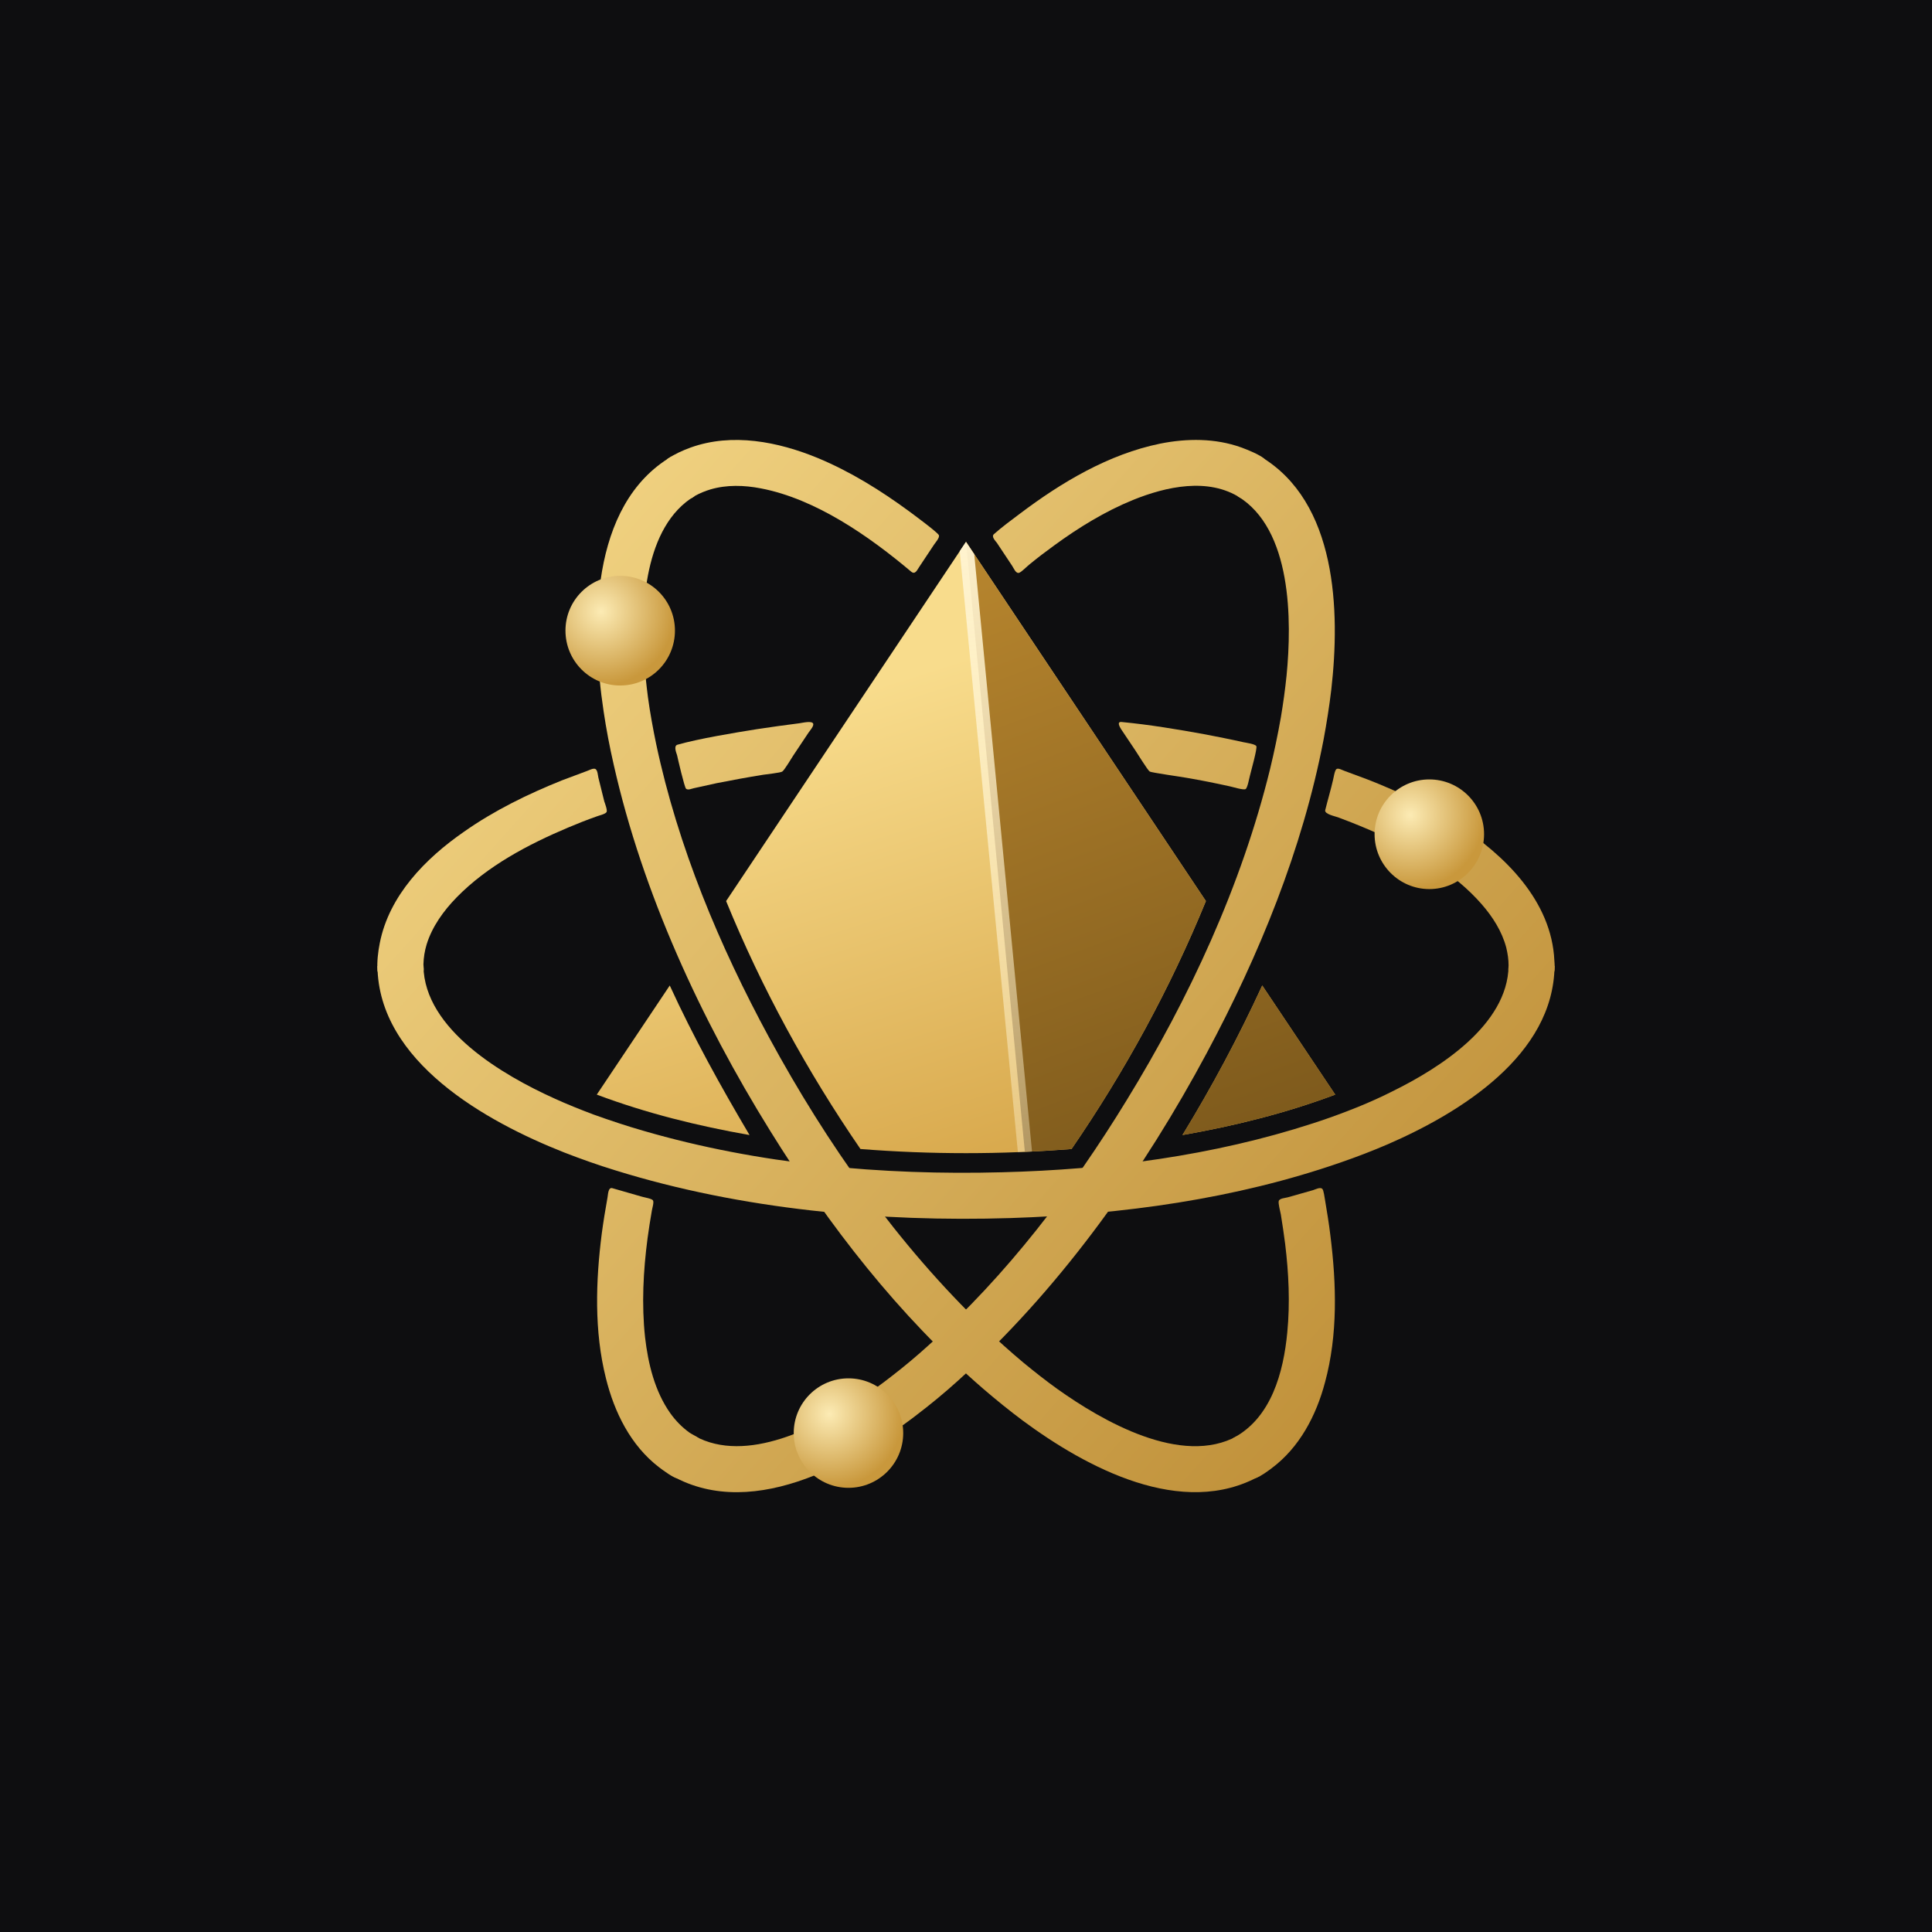
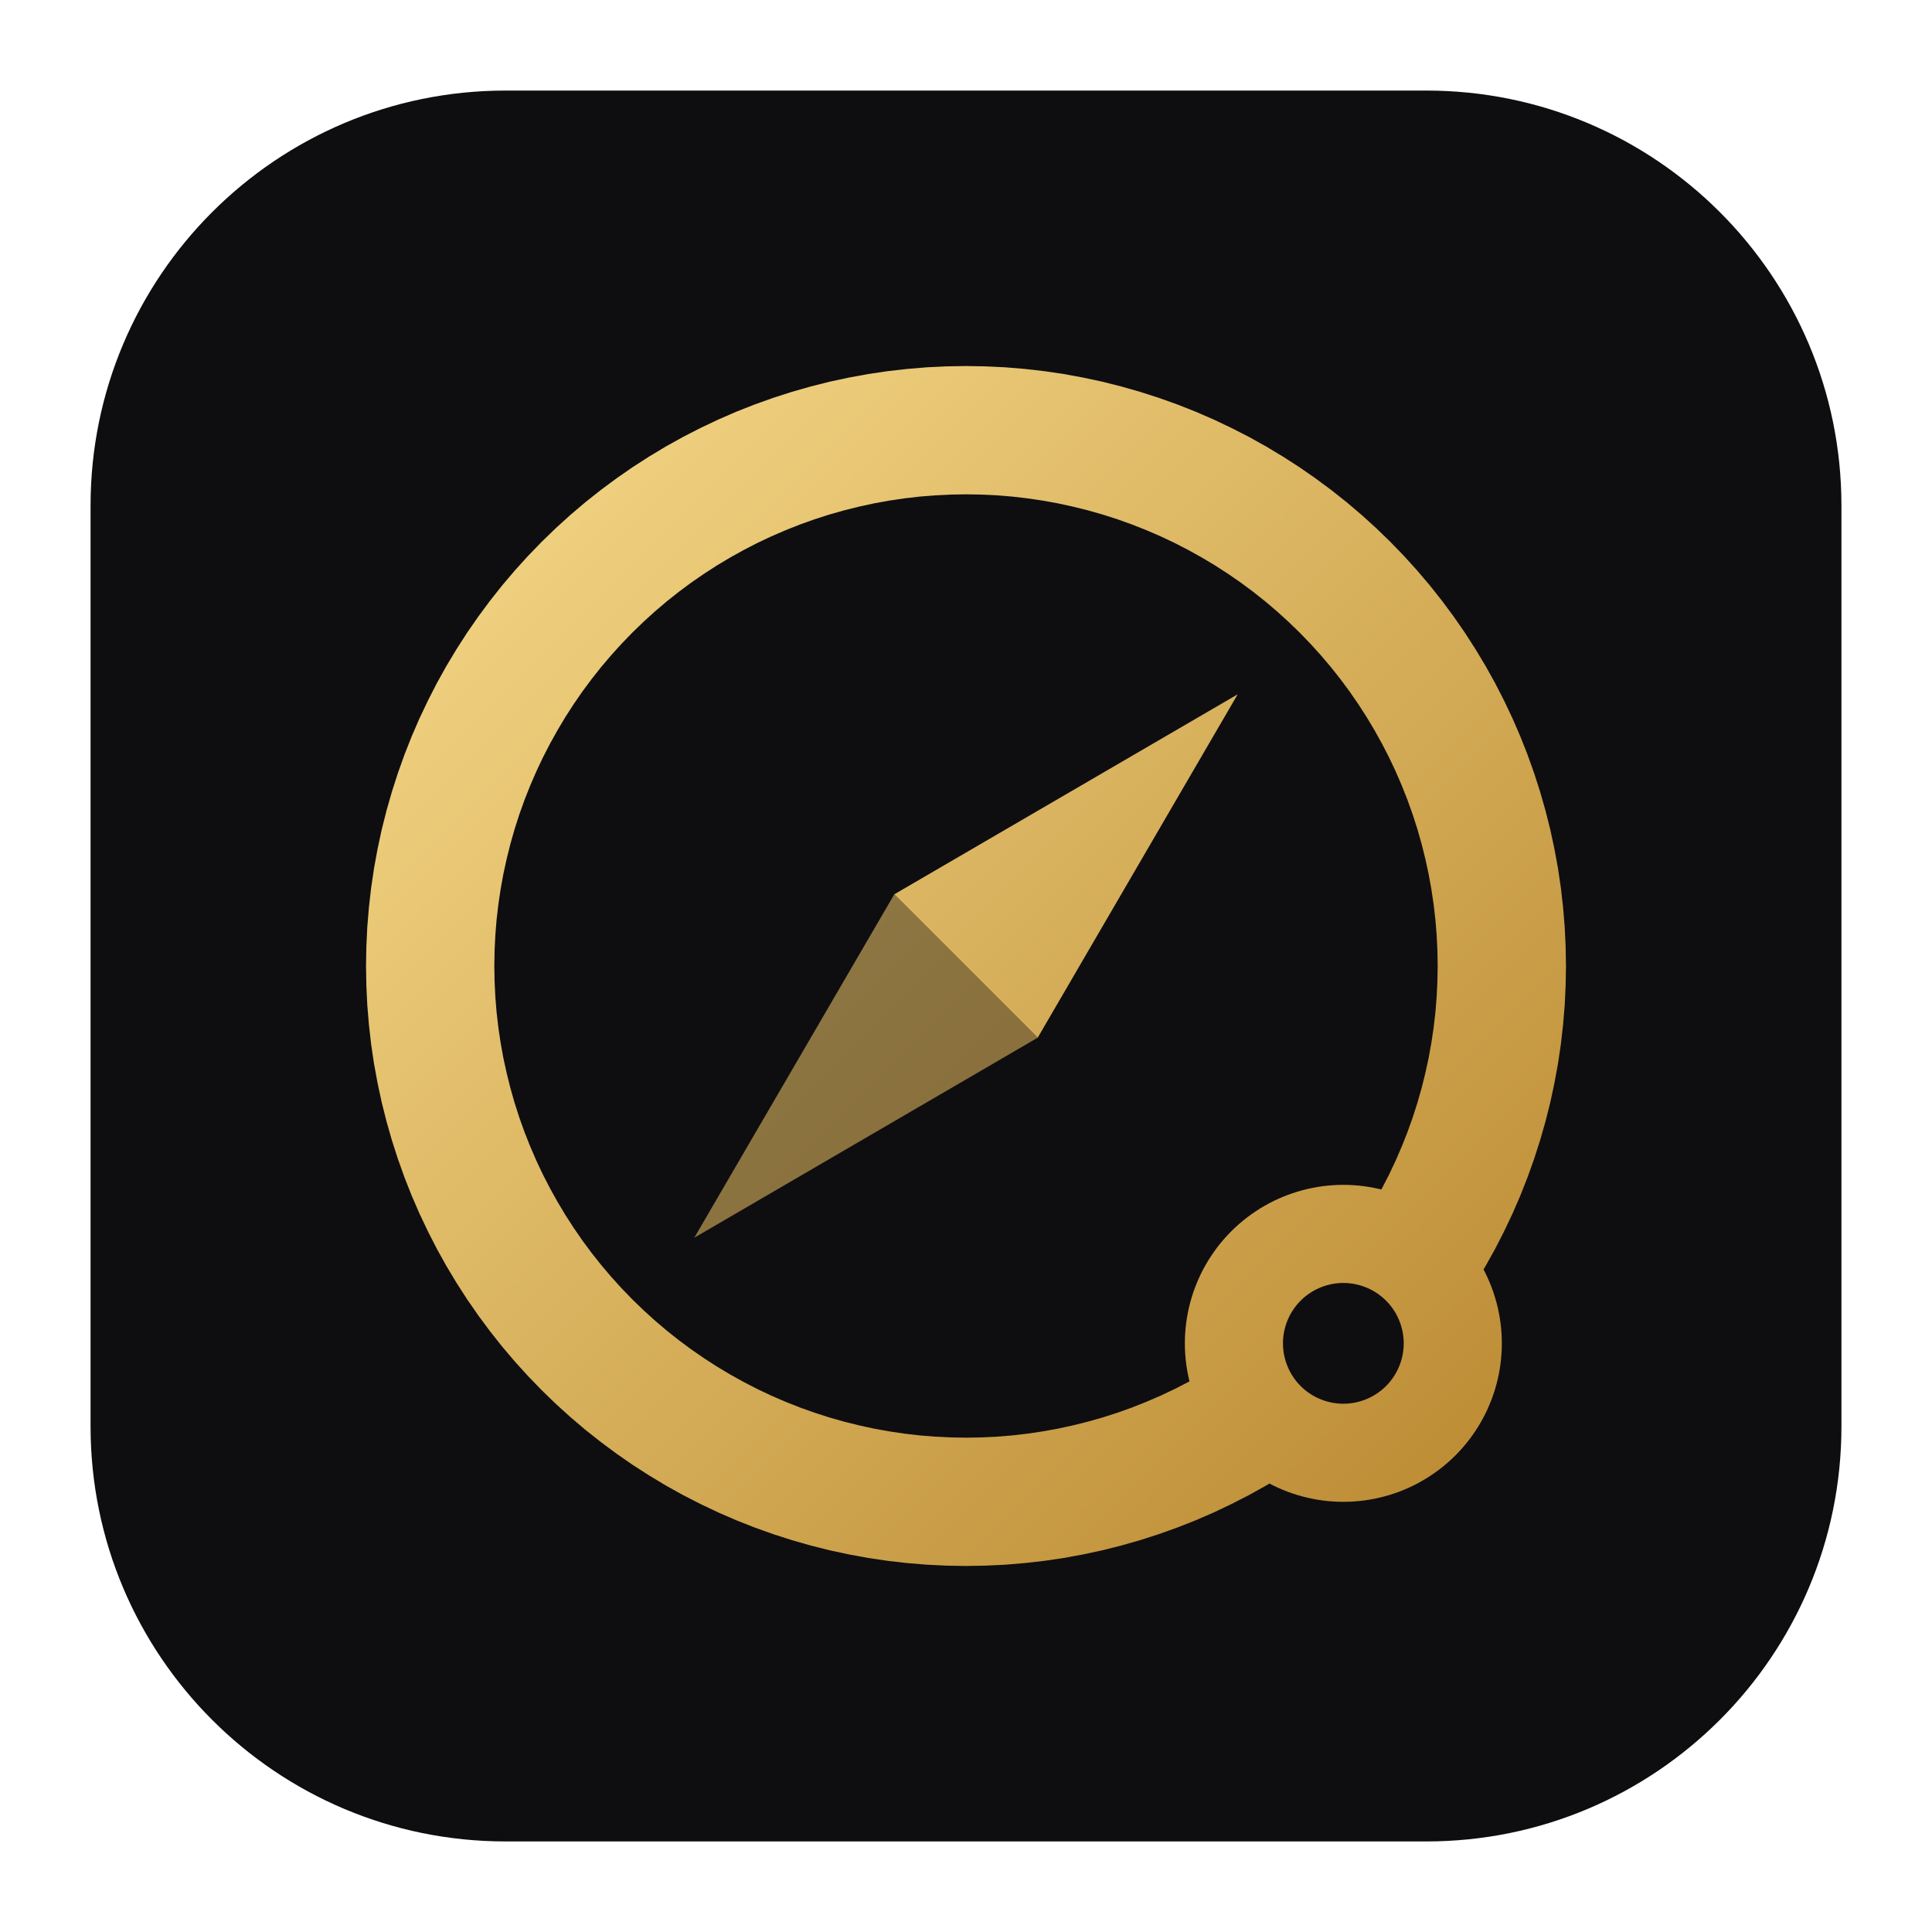
- <svg xmlns="http://www.w3.org/2000/svg" viewBox="0 0 108 108" width="108" height="108">
+ <svg xmlns="http://www.w3.org/2000/svg" viewBox="0 0 512 512" width="512" height="512">
  <defs>
-     <linearGradient id="g-back" gradientUnits="userSpaceOnUse" x1="21.1" y1="24.59" x2="86.9" y2="83.41">
+     <linearGradient id="fg" gradientUnits="userSpaceOnUse" x1="96" y1="96" x2="416" y2="416">
      <stop offset="0" stop-color="#F8DC8C" />
      <stop offset="1" stop-color="#B8862E" />
    </linearGradient>
-     <linearGradient id="g-lit" gradientUnits="userSpaceOnUse" x1="48.57" y1="38.43" x2="57.48" y2="66.3">
-       <stop offset="0" stop-color="#F8DC8C" />
-       <stop offset="1" stop-color="#D6A548" />
-     </linearGradient>
-     <linearGradient id="g-shade" gradientUnits="userSpaceOnUse" x1="54" y1="30.29" x2="66.61" y2="64.57">
-       <stop offset="0" stop-color="#B8862E" />
-       <stop offset="1" stop-color="#7E5A1C" />
-     </linearGradient>
-     <linearGradient id="g-ridge" gradientUnits="userSpaceOnUse" x1="54" y1="30.29" x2="57.48" y2="66.3">
-       <stop offset="0" stop-color="#FFF4D2" stop-opacity="0.95" />
-       <stop offset="1" stop-color="#FFF4D2" stop-opacity="0.35" />
-     </linearGradient>
-     <linearGradient id="g-front" gradientUnits="userSpaceOnUse" x1="21.1" y1="24.59" x2="86.9" y2="83.41">
-       <stop offset="0" stop-color="#F8DC8C" />
-       <stop offset="1" stop-color="#B8862E" />
-     </linearGradient>
-     <radialGradient id="g-electron-0" gradientUnits="userSpaceOnUse" cx="78.83" cy="45.56" r="4.13">
-       <stop offset="0" stop-color="#FCEBB4" />
-       <stop offset="1" stop-color="#C9983C" />
-     </radialGradient>
-     <radialGradient id="g-electron-1" gradientUnits="userSpaceOnUse" cx="46.36" cy="79.04" r="4.13">
-       <stop offset="0" stop-color="#FCEBB4" />
-       <stop offset="1" stop-color="#C9983C" />
-     </radialGradient>
-     <radialGradient id="g-electron-2" gradientUnits="userSpaceOnUse" cx="33.6" cy="34.18" r="4.13">
-       <stop offset="0" stop-color="#FCEBB4" />
-       <stop offset="1" stop-color="#C9983C" />
-     </radialGradient>
  </defs>
-   <rect x="-200" y="-200" width="508" height="508" fill="#0E0E10" />
-   <path fill="url(#g-back)" d="M74.08,45.29 C74.03,45.51 74.64,45.63 74.8,45.69 C75.6,45.99 76.4,46.31 77.18,46.67 C79.24,47.62 81.32,48.82 82.83,50.55 C83.44,51.25 83.96,52.06 84.2,52.97 C84.28,53.3 84.33,53.63 84.33,53.97 C84.33,54.07 84.31,54.17 84.33,54.27 C84.33,54.31 84.35,54.34 84.38,54.37 C84.47,54.44 85.19,54.4 85.35,54.4 C85.66,54.4 86.53,54.44 86.77,54.4 C86.81,54.39 86.85,54.37 86.87,54.34 C86.94,54.23 86.9,53.84 86.89,53.7 C86.74,50.36 84.11,47.8 81.47,46.09 C79.89,45.07 78.19,44.25 76.44,43.57 L75.15,43.09 C75.03,43.05 74.82,42.92 74.71,42.99 C74.61,43.06 74.55,43.47 74.52,43.59 C74.39,44.16 74.22,44.72 74.08,45.29 Z" />
-   <path fill="url(#g-back)" d="M62.7,40.36 C62.4,40.33 62.61,40.66 62.67,40.76 L63.46,41.94 C63.59,42.13 64.15,43.05 64.27,43.13 C64.36,43.19 66.07,43.43 66.33,43.48 C67.15,43.62 67.95,43.78 68.76,43.96 C68.91,43.99 69.51,44.18 69.63,44.11 C69.74,44.04 69.83,43.51 69.87,43.37 C69.94,43.08 70.29,41.84 70.23,41.71 C70.17,41.59 69.65,41.52 69.51,41.49 C68.8,41.33 68.08,41.19 67.36,41.05 C65.82,40.77 64.26,40.51 62.7,40.36 Z" />
-   <path fill="url(#g-back)" d="M37.87,41.63 C37.64,41.7 37.81,42.08 37.85,42.22 C37.89,42.41 38.26,44.01 38.35,44.09 C38.46,44.19 38.68,44.08 38.79,44.06 L40.06,43.78 C40.92,43.61 41.79,43.45 42.66,43.31 C42.83,43.28 43.64,43.2 43.73,43.13 C43.85,43.05 44.23,42.41 44.34,42.24 L45.2,40.95 C45.27,40.85 45.5,40.59 45.46,40.46 C45.4,40.27 44.85,40.41 44.69,40.43 C43.9,40.53 43.11,40.64 42.32,40.76 C41.06,40.96 39.07,41.29 37.87,41.63 Z" />
-   <path fill="url(#g-back)" d="M21.1,54.26 C21.12,54.49 21.51,54.4 21.65,54.4 L23.09,54.4 C23.21,54.4 23.52,54.44 23.62,54.37 C23.73,54.28 23.67,54.03 23.67,53.91 C23.68,53.53 23.74,53.15 23.85,52.79 C24.16,51.79 24.8,50.91 25.52,50.17 C27.24,48.41 29.51,47.21 31.76,46.26 C32.28,46.04 32.81,45.83 33.35,45.64 C33.47,45.59 33.85,45.51 33.91,45.39 C33.96,45.28 33.82,44.92 33.78,44.8 L33.45,43.47 C33.42,43.34 33.41,43.07 33.29,42.99 C33.17,42.92 32.93,43.06 32.81,43.1 L31.42,43.62 C29.5,44.39 27.62,45.31 25.93,46.5 C23.78,47.99 21.75,50.06 21.23,52.72 C21.13,53.22 21.07,53.75 21.1,54.26 Z" />
-   <path fill="url(#g-back)" d="M68.95,80.38 C68.75,80.49 68.98,80.75 69.05,80.87 L69.83,82.21 C69.9,82.33 70.01,82.7 70.21,82.62 C70.52,82.5 70.81,82.28 71.08,82.08 C72.64,80.92 73.58,79.13 74.07,77.27 C74.79,74.62 74.71,71.78 74.37,69.07 C74.29,68.4 74.18,67.74 74.07,67.08 C74.04,66.95 74,66.52 73.91,66.45 C73.79,66.35 73.53,66.49 73.4,66.53 L71.99,66.93 C71.86,66.97 71.51,66.98 71.48,67.15 C71.45,67.28 71.57,67.74 71.6,67.89 C71.69,68.44 71.77,68.99 71.84,69.53 C72.04,71.17 72.12,72.83 71.96,74.48 C71.75,76.7 71.07,79.26 68.95,80.38 Z" />
-   <path fill="url(#g-back)" d="M37.33,25.64 C37.14,25.77 37.41,26.06 37.48,26.19 C37.6,26.4 38.38,27.82 38.48,27.87 C38.52,27.89 38.56,27.89 38.6,27.87 C38.69,27.84 38.77,27.77 38.85,27.72 C39.12,27.57 39.41,27.45 39.71,27.36 C40.62,27.09 41.6,27.12 42.53,27.3 C45.61,27.89 48.59,29.98 50.94,31.96 C51.16,32.14 51.27,31.86 51.38,31.7 L52.21,30.45 C52.28,30.34 52.55,30.05 52.48,29.91 C52.39,29.74 51.06,28.76 50.83,28.59 C49.24,27.42 47.55,26.37 45.73,25.61 C43.5,24.69 40.93,24.18 38.6,25.02 C38.16,25.18 37.72,25.38 37.33,25.64 Z" />
-   <path fill="url(#g-back)" d="M55.56,29.86 C55.4,30 55.65,30.24 55.73,30.35 L56.58,31.63 C56.66,31.74 56.78,32.08 56.97,32.02 C57.1,31.98 57.42,31.65 57.55,31.55 C58,31.18 58.46,30.83 58.93,30.49 C60.3,29.49 61.76,28.59 63.33,27.95 C65.18,27.2 67.55,26.67 69.35,27.84 C69.56,27.98 69.66,27.68 69.74,27.53 L70.5,26.22 C70.57,26.1 70.83,25.79 70.69,25.66 C70.44,25.42 69.71,25.13 69.38,25.01 C67.93,24.49 66.35,24.5 64.85,24.8 C61.97,25.39 59.34,26.96 57.02,28.71 C56.53,29.08 56.02,29.45 55.56,29.86 Z" />
-   <path fill="url(#g-back)" d="M34.23,66.42 C33.99,66.35 33.99,66.8 33.96,66.94 C33.84,67.61 33.73,68.28 33.64,68.95 C33.3,71.62 33.21,74.41 33.87,77.04 C34.34,78.94 35.25,80.8 36.84,82.02 C37,82.14 37.71,82.68 37.89,82.63 C38,82.59 38.51,81.62 38.61,81.45 C38.7,81.31 39.15,80.59 39.13,80.48 C39.1,80.37 38.66,80.17 38.55,80.09 C38.13,79.79 37.77,79.42 37.47,79 C36.6,77.77 36.23,76.23 36.06,74.76 C35.86,72.91 35.96,71.04 36.2,69.21 C36.27,68.7 36.35,68.18 36.44,67.67 C36.46,67.54 36.57,67.2 36.5,67.1 C36.43,67 36.03,66.94 35.9,66.9 L34.23,66.42 Z" />
-   <path fill="url(#g-lit)" d="M40.59,50.37 C42.58,55.24 45.12,59.89 48.1,64.23 C52.02,64.54 55.98,64.54 59.9,64.23 C62.88,59.89 65.42,55.24 67.41,50.37 L54,30.29 L40.59,50.37 Z" />
-   <path fill="url(#g-lit)" d="M33.36,61.19 C36.13,62.23 39,62.94 41.9,63.45 C40.29,60.73 38.76,57.97 37.44,55.09 L33.36,61.19 Z" />
-   <path fill="url(#g-lit)" d="M70.56,55.09 C69.24,57.96 67.75,60.75 66.1,63.45 C69,62.94 71.87,62.23 74.64,61.19 L70.56,55.09 Z" />
-   <path fill="url(#g-shade)" d="M57.29,64.39 C58.16,64.35 59.03,64.29 59.9,64.23 C62.88,59.89 65.42,55.24 67.41,50.37 L54,30.29 L57.29,64.39 Z" />
-   <path fill="url(#g-shade)" d="M70.56,55.09 C69.24,57.96 67.75,60.75 66.1,63.45 C69,62.94 71.87,62.23 74.64,61.19 L70.56,55.09 Z" />
-   <path fill="url(#g-ridge)" d="M54.46,30.98 L54,30.29 L53.65,30.81 L56.9,64.4 L57.69,64.37 L54.46,30.98 Z" />
-   <path fill="url(#g-front)" d="M86.9,54 C86.04,53.99 85.19,54 84.33,54 C84.28,57.3 80.45,59.72 77.85,61 C77.22,61.32 76.57,61.61 75.91,61.88 C75.09,62.21 74.25,62.52 73.41,62.79 C67.82,64.61 61.88,65.38 56.03,65.53 C49.32,65.71 42.41,65.09 35.96,63.21 C35.02,62.94 34.09,62.63 33.17,62.3 C32.43,62.02 31.7,61.73 30.98,61.4 C28.17,60.13 23.72,57.57 23.67,54 L21.1,54 C21.15,59.36 27.2,62.71 31.53,64.42 C32.48,64.79 33.44,65.13 34.42,65.43 C41.44,67.61 49.17,68.32 56.5,68.09 C62.73,67.89 69.05,67.03 74.95,64.98 C75.85,64.67 76.73,64.33 77.59,63.96 C81.63,62.2 86.85,58.99 86.9,54 Z" />
-   <path fill="url(#g-front)" d="M70.45,82.49 C70.03,81.75 69.59,81.01 69.17,80.27 C66.05,82 61.61,79.43 59.1,77.64 C58.46,77.18 57.84,76.69 57.23,76.19 C56.48,75.56 55.75,74.91 55.04,74.23 C50.19,69.58 46.2,63.91 43,58.01 C40.21,52.86 37.9,47.34 36.68,41.59 C36.5,40.72 36.34,39.85 36.22,38.97 C36.13,38.26 36.05,37.55 36.01,36.84 C35.82,33.95 36,29.43 38.83,27.73 L37.55,25.51 C32.93,28.23 33.05,35.15 33.74,39.75 C33.89,40.76 34.08,41.76 34.31,42.76 C35.93,49.93 39.18,56.98 43.05,63.21 C46.33,68.5 50.24,73.55 54.97,77.64 C55.68,78.25 56.42,78.85 57.17,79.41 C60.71,82.03 66.1,84.94 70.45,82.49 Z" />
-   <path fill="url(#g-front)" d="M70.45,25.51 C70.01,26.24 69.59,26.99 69.17,27.73 C72.23,29.56 72.22,34.69 71.92,37.76 C71.84,38.55 71.73,39.33 71.6,40.11 C71.43,41.07 71.23,42.03 71,42.98 C69.4,49.51 66.48,55.8 62.97,61.52 C59.91,66.52 56.28,71.28 51.91,75.2 C51.25,75.8 50.57,76.37 49.87,76.91 C49.31,77.35 48.73,77.77 48.14,78.16 C45.73,79.77 41.72,81.87 38.83,80.27 L37.55,82.49 C42.22,85.13 48.15,81.57 51.79,78.67 C52.59,78.04 53.36,77.37 54.11,76.67 C59.51,71.68 63.99,65.34 67.45,58.88 C70.39,53.39 72.81,47.48 73.99,41.34 C74.16,40.42 74.31,39.48 74.42,38.55 C74.92,34.17 74.75,28.05 70.45,25.51 Z" />
-   <path fill="url(#g-electron-0)" d="M82.96,46.63 C82.96,48.32 81.59,49.7 79.9,49.7 C78.21,49.7 76.84,48.32 76.84,46.63 C76.84,44.94 78.21,43.57 79.9,43.57 C81.59,43.57 82.96,44.94 82.96,46.63 Z" />
-   <path fill="url(#g-electron-1)" d="M50.49,80.11 C50.49,81.8 49.12,83.17 47.43,83.17 C45.74,83.17 44.37,81.8 44.37,80.11 C44.37,78.42 45.74,77.05 47.43,77.05 C49.12,77.05 50.49,78.42 50.49,80.11 Z" />
-   <path fill="url(#g-electron-2)" d="M37.73,35.25 C37.73,36.95 36.36,38.32 34.67,38.32 C32.98,38.32 31.61,36.95 31.61,35.25 C31.61,33.56 32.98,32.19 34.67,32.19 C36.36,32.19 37.73,33.56 37.73,35.25 Z" />
+   <rect x="24" y="24" width="464" height="464" rx="110" fill="#0E0E10" />
+   <path fill="url(#fg)" d="M275,275 L328,184 L237,237 Z M413.64,235.25 L412.88,230.1 L411.94,224.98 L410.85,219.89 L409.58,214.85 L408.15,209.84 L406.56,204.89 L404.81,199.99 L402.9,195.15 L400.83,190.38 L398.6,185.68 L396.23,181.05 L393.7,176.5 L391.02,172.04 L388.2,167.66 L385.24,163.39 L382.14,159.21 L378.91,155.13 L375.54,151.16 L372.05,147.31 L368.43,143.57 L364.69,139.95 L360.84,136.46 L356.87,133.09 L352.79,129.86 L348.61,126.76 L344.34,123.8 L339.96,120.98 L335.5,118.3 L330.95,115.77 L326.32,113.4 L321.62,111.17 L316.85,109.1 L312.01,107.19 L307.11,105.44 L302.16,103.85 L297.15,102.42 L292.11,101.15 L287.02,100.06 L281.9,99.12 L276.75,98.36 L271.58,97.77 L266.4,97.34 L261.2,97.09 L256,97 L250.8,97.09 L245.6,97.34 L240.42,97.77 L235.25,98.36 L230.1,99.12 L224.98,100.06 L219.89,101.15 L214.85,102.42 L209.84,103.85 L204.89,105.44 L199.99,107.19 L195.15,109.1 L190.38,111.17 L185.68,113.4 L181.05,115.77 L176.5,118.3 L172.04,120.98 L167.66,123.8 L163.39,126.76 L159.21,129.86 L155.13,133.09 L151.16,136.46 L147.31,139.95 L143.57,143.57 L139.95,147.31 L136.46,151.16 L133.09,155.13 L129.86,159.21 L126.76,163.39 L123.8,167.66 L120.98,172.04 L118.3,176.5 L115.77,181.05 L113.4,185.68 L111.17,190.38 L109.1,195.15 L107.19,199.99 L105.44,204.89 L103.85,209.84 L102.42,214.85 L101.15,219.89 L100.06,224.98 L99.12,230.1 L98.36,235.25 L97.77,240.42 L97.34,245.6 L97.09,250.8 L97,256 L97.09,261.2 L97.34,266.4 L97.77,271.58 L98.36,276.75 L99.12,281.9 L100.06,287.02 L101.15,292.11 L102.42,297.15 L103.85,302.16 L105.44,307.11 L107.19,312.01 L109.1,316.85 L111.17,321.62 L113.4,326.32 L115.77,330.95 L118.3,335.5 L120.98,339.96 L123.8,344.34 L126.76,348.61 L129.86,352.79 L133.09,356.87 L136.46,360.84 L139.95,364.69 L143.57,368.43 L147.31,372.05 L151.16,375.54 L155.13,378.91 L159.21,382.14 L163.39,385.24 L167.66,388.2 L172.04,391.02 L176.5,393.7 L181.05,396.23 L185.68,398.6 L190.38,400.83 L195.15,402.9 L199.99,404.81 L204.89,406.56 L209.84,408.15 L214.85,409.58 L219.89,410.85 L224.98,411.94 L230.1,412.88 L235.25,413.64 L240.42,414.23 L245.6,414.66 L250.8,414.91 L256,415 L261.2,414.91 L266.4,414.66 L271.58,414.23 L276.75,413.64 L281.9,412.88 L287.02,411.94 L292.11,410.85 L297.15,409.58 L302.16,408.15 L307.11,406.56 L312.01,404.81 L316.85,402.9 L321.62,400.83 L326.32,398.6 L330.95,396.23 L335.5,393.7 L336.41,393.15 L337.42,393.67 L338.67,394.26 L339.93,394.8 L341.21,395.31 L342.5,395.77 L343.81,396.19 L345.13,396.57 L346.46,396.9 L347.81,397.19 L349.16,397.44 L350.52,397.64 L351.88,397.8 L353.25,397.91 L354.63,397.98 L356,398 L357.37,397.98 L358.75,397.91 L360.12,397.8 L361.48,397.64 L362.84,397.44 L364.19,397.19 L365.54,396.9 L366.87,396.57 L368.19,396.19 L369.5,395.77 L370.79,395.31 L372.07,394.8 L373.33,394.26 L374.58,393.67 L375.8,393.04 L377,392.37 L378.18,391.67 L379.33,390.92 L380.46,390.14 L381.57,389.32 L382.64,388.47 L383.69,387.58 L384.71,386.65 L385.7,385.7 L386.65,384.71 L387.58,383.69 L388.47,382.64 L389.32,381.57 L390.14,380.46 L390.92,379.33 L391.67,378.18 L392.37,377 L393.04,375.8 L393.67,374.58 L394.26,373.33 L394.8,372.07 L395.31,370.79 L395.77,369.5 L396.19,368.19 L396.57,366.87 L396.9,365.54 L397.19,364.19 L397.44,362.84 L397.64,361.48 L397.8,360.12 L397.91,358.75 L397.98,357.37 L398,356 L397.98,354.63 L397.91,353.25 L397.8,351.88 L397.64,350.52 L397.44,349.16 L397.19,347.81 L396.9,346.46 L396.57,345.13 L396.19,343.81 L395.77,342.5 L395.31,341.21 L394.8,339.93 L394.26,338.67 L393.67,337.42 L393.15,336.41 L393.7,335.5 L396.23,330.95 L398.6,326.32 L400.83,321.62 L402.9,316.85 L404.81,312.01 L406.56,307.11 L408.15,302.16 L409.58,297.15 L410.85,292.11 L411.94,287.02 L412.88,281.9 L413.64,276.75 L414.23,271.58 L414.66,266.4 L414.91,261.2 L415,256 L414.91,250.8 L414.66,245.6 L414.23,240.42 Z M379.93,272.32 L379.33,276.36 L378.6,280.39 L377.73,284.38 L376.74,288.35 L375.62,292.29 L374.37,296.18 L372.99,300.03 L371.48,303.84 L369.86,307.59 L368.11,311.29 L366.24,314.92 L366.07,315.23 L365.54,315.1 L364.19,314.81 L362.84,314.56 L361.48,314.36 L360.12,314.2 L358.75,314.09 L357.37,314.02 L356,314 L354.63,314.02 L353.25,314.09 L351.88,314.2 L350.52,314.36 L349.16,314.56 L347.81,314.81 L346.46,315.1 L345.13,315.43 L343.81,315.81 L342.5,316.23 L341.21,316.69 L339.93,317.2 L338.67,317.74 L337.42,318.33 L336.2,318.96 L335,319.63 L333.82,320.33 L332.67,321.08 L331.54,321.86 L330.43,322.68 L329.36,323.53 L328.31,324.42 L327.29,325.35 L326.3,326.3 L325.35,327.29 L324.42,328.31 L323.53,329.36 L322.68,330.43 L321.86,331.54 L321.08,332.67 L320.33,333.82 L319.63,335 L318.96,336.2 L318.33,337.42 L317.74,338.67 L317.2,339.93 L316.69,341.21 L316.23,342.5 L315.81,343.81 L315.43,345.13 L315.1,346.46 L314.81,347.81 L314.56,349.16 L314.36,350.52 L314.2,351.88 L314.09,353.25 L314.02,354.63 L314,356 L314.02,357.37 L314.09,358.75 L314.2,360.12 L314.36,361.48 L314.56,362.84 L314.81,364.19 L315.1,365.54 L315.23,366.07 L314.92,366.24 L311.29,368.11 L307.59,369.86 L303.84,371.48 L300.03,372.99 L296.18,374.37 L292.29,375.62 L288.35,376.74 L284.38,377.73 L280.39,378.6 L276.36,379.33 L272.32,379.93 L268.25,380.4 L264.18,380.73 L260.09,380.93 L256,381 L251.91,380.93 L247.82,380.73 L243.75,380.4 L239.68,379.93 L235.64,379.33 L231.61,378.6 L227.62,377.73 L223.65,376.74 L219.71,375.62 L215.82,374.37 L211.97,372.99 L208.16,371.48 L204.41,369.86 L200.71,368.11 L197.08,366.24 L193.5,364.25 L189.99,362.15 L186.55,359.93 L183.19,357.61 L179.9,355.17 L176.7,352.63 L173.58,349.98 L170.55,347.23 L167.61,344.39 L164.77,341.45 L162.02,338.42 L159.37,335.3 L156.83,332.1 L154.39,328.81 L152.07,325.45 L149.85,322.01 L147.75,318.5 L145.76,314.92 L143.89,311.29 L142.14,307.59 L140.52,303.84 L139.01,300.03 L137.63,296.18 L136.38,292.29 L135.26,288.35 L134.27,284.38 L133.4,280.39 L132.67,276.36 L132.07,272.32 L131.6,268.25 L131.27,264.18 L131.07,260.09 L131,256 L131.07,251.91 L131.27,247.82 L131.6,243.75 L132.07,239.68 L132.67,235.64 L133.4,231.61 L134.27,227.62 L135.26,223.65 L136.38,219.71 L137.63,215.82 L139.01,211.97 L140.52,208.16 L142.14,204.41 L143.89,200.71 L145.76,197.08 L147.75,193.5 L149.85,189.99 L152.07,186.55 L154.39,183.19 L156.83,179.9 L159.37,176.7 L162.02,173.58 L164.77,170.55 L167.61,167.61 L170.55,164.77 L173.58,162.02 L176.7,159.37 L179.9,156.83 L183.19,154.39 L186.55,152.07 L189.99,149.85 L193.5,147.75 L197.08,145.76 L200.71,143.89 L204.41,142.14 L208.16,140.52 L211.97,139.01 L215.82,137.63 L219.71,136.38 L223.65,135.26 L227.62,134.27 L231.61,133.4 L235.64,132.67 L239.68,132.07 L243.75,131.6 L247.82,131.27 L251.91,131.07 L256,131 L260.09,131.07 L264.18,131.27 L268.25,131.6 L272.32,132.07 L276.36,132.67 L280.39,133.4 L284.38,134.27 L288.35,135.26 L292.29,136.38 L296.18,137.63 L300.03,139.01 L303.84,140.52 L307.59,142.14 L311.29,143.89 L314.92,145.76 L318.5,147.75 L322.01,149.85 L325.45,152.07 L328.81,154.39 L332.1,156.83 L335.3,159.37 L338.42,162.02 L341.45,164.77 L344.39,167.61 L347.23,170.55 L349.98,173.58 L352.63,176.7 L355.17,179.9 L357.61,183.19 L359.93,186.55 L362.15,189.99 L364.25,193.5 L366.24,197.08 L368.11,200.71 L369.86,204.41 L371.48,208.16 L372.99,211.97 L374.37,215.82 L375.62,219.71 L376.74,223.65 L377.73,227.62 L378.6,231.61 L379.33,235.64 L379.93,239.68 L380.4,243.75 L380.73,247.82 L380.93,251.91 L381,256 L380.93,260.09 L380.73,264.18 L380.4,268.25 Z M371.99,356.52 L371.97,357.05 L371.92,357.57 L371.86,358.09 L371.79,358.61 L371.69,359.12 L371.58,359.63 L371.45,360.14 L371.31,360.64 L371.15,361.14 L370.97,361.64 L370.78,362.12 L370.57,362.6 L370.35,363.08 L370.11,363.54 L369.86,364 L369.59,364.45 L369.3,364.89 L369.01,365.32 L368.69,365.74 L368.37,366.15 L368.03,366.55 L367.68,366.94 L367.31,367.31 L366.94,367.68 L366.55,368.03 L366.15,368.37 L365.74,368.69 L365.32,369.01 L364.89,369.3 L364.45,369.59 L364,369.86 L363.54,370.11 L363.08,370.35 L362.6,370.57 L362.12,370.78 L361.64,370.97 L361.14,371.15 L360.64,371.31 L360.14,371.45 L359.63,371.58 L359.12,371.69 L358.61,371.79 L358.09,371.86 L357.57,371.92 L357.05,371.97 L356.52,371.99 L356,372 L355.48,371.99 L354.95,371.97 L354.43,371.92 L353.91,371.86 L353.39,371.79 L352.88,371.69 L352.37,371.58 L351.86,371.45 L351.36,371.31 L350.86,371.15 L350.36,370.97 L349.88,370.78 L349.4,370.57 L348.92,370.35 L348.46,370.11 L348,369.86 L347.55,369.59 L347.11,369.3 L346.68,369.01 L346.26,368.69 L345.85,368.37 L345.45,368.03 L345.06,367.68 L344.69,367.31 L344.32,366.94 L343.97,366.55 L343.63,366.15 L343.31,365.74 L342.99,365.32 L342.7,364.89 L342.41,364.45 L342.14,364 L341.89,363.54 L341.65,363.08 L341.43,362.6 L341.22,362.12 L341.03,361.64 L340.85,361.14 L340.69,360.64 L340.55,360.14 L340.42,359.63 L340.31,359.12 L340.21,358.61 L340.14,358.09 L340.08,357.57 L340.03,357.05 L340.01,356.52 L340,356 L340.01,355.48 L340.03,354.95 L340.08,354.43 L340.14,353.91 L340.21,353.39 L340.31,352.88 L340.42,352.37 L340.55,351.86 L340.69,351.36 L340.85,350.86 L341.03,350.36 L341.22,349.88 L341.43,349.4 L341.65,348.92 L341.89,348.46 L342.14,348 L342.41,347.55 L342.7,347.11 L342.99,346.68 L343.31,346.26 L343.63,345.85 L343.97,345.45 L344.32,345.06 L344.69,344.69 L345.06,344.32 L345.45,343.97 L345.85,343.63 L346.26,343.31 L346.68,342.99 L347.11,342.7 L347.55,342.41 L348,342.14 L348.46,341.89 L348.92,341.65 L349.4,341.43 L349.88,341.22 L350.36,341.03 L350.86,340.85 L351.36,340.69 L351.86,340.55 L352.37,340.42 L352.88,340.31 L353.39,340.21 L353.91,340.14 L354.43,340.08 L354.95,340.03 L355.48,340.01 L356,340 L356.52,340.01 L357.05,340.03 L357.57,340.08 L358.09,340.14 L358.61,340.21 L359.12,340.31 L359.63,340.42 L360.14,340.55 L360.64,340.69 L361.14,340.85 L361.64,341.03 L362.12,341.22 L362.6,341.43 L363.08,341.65 L363.54,341.89 L364,342.14 L364.45,342.41 L364.89,342.7 L365.32,342.99 L365.74,343.31 L366.15,343.63 L366.55,343.97 L366.94,344.32 L367.31,344.69 L367.68,345.06 L368.03,345.45 L368.37,345.85 L368.69,346.26 L369.01,346.68 L369.3,347.11 L369.59,347.55 L369.86,348 L370.11,348.46 L370.35,348.92 L370.57,349.4 L370.78,349.88 L370.97,350.36 L371.15,350.86 L371.31,351.36 L371.45,351.86 L371.58,352.37 L371.69,352.88 L371.79,353.39 L371.86,353.91 L371.92,354.43 L371.97,354.95 L371.99,355.48 L372,356 Z" />
+   <path fill="url(#fg)" fill-opacity="0.62" d="M184,328 L237,237 L275,275 Z" />
</svg>
